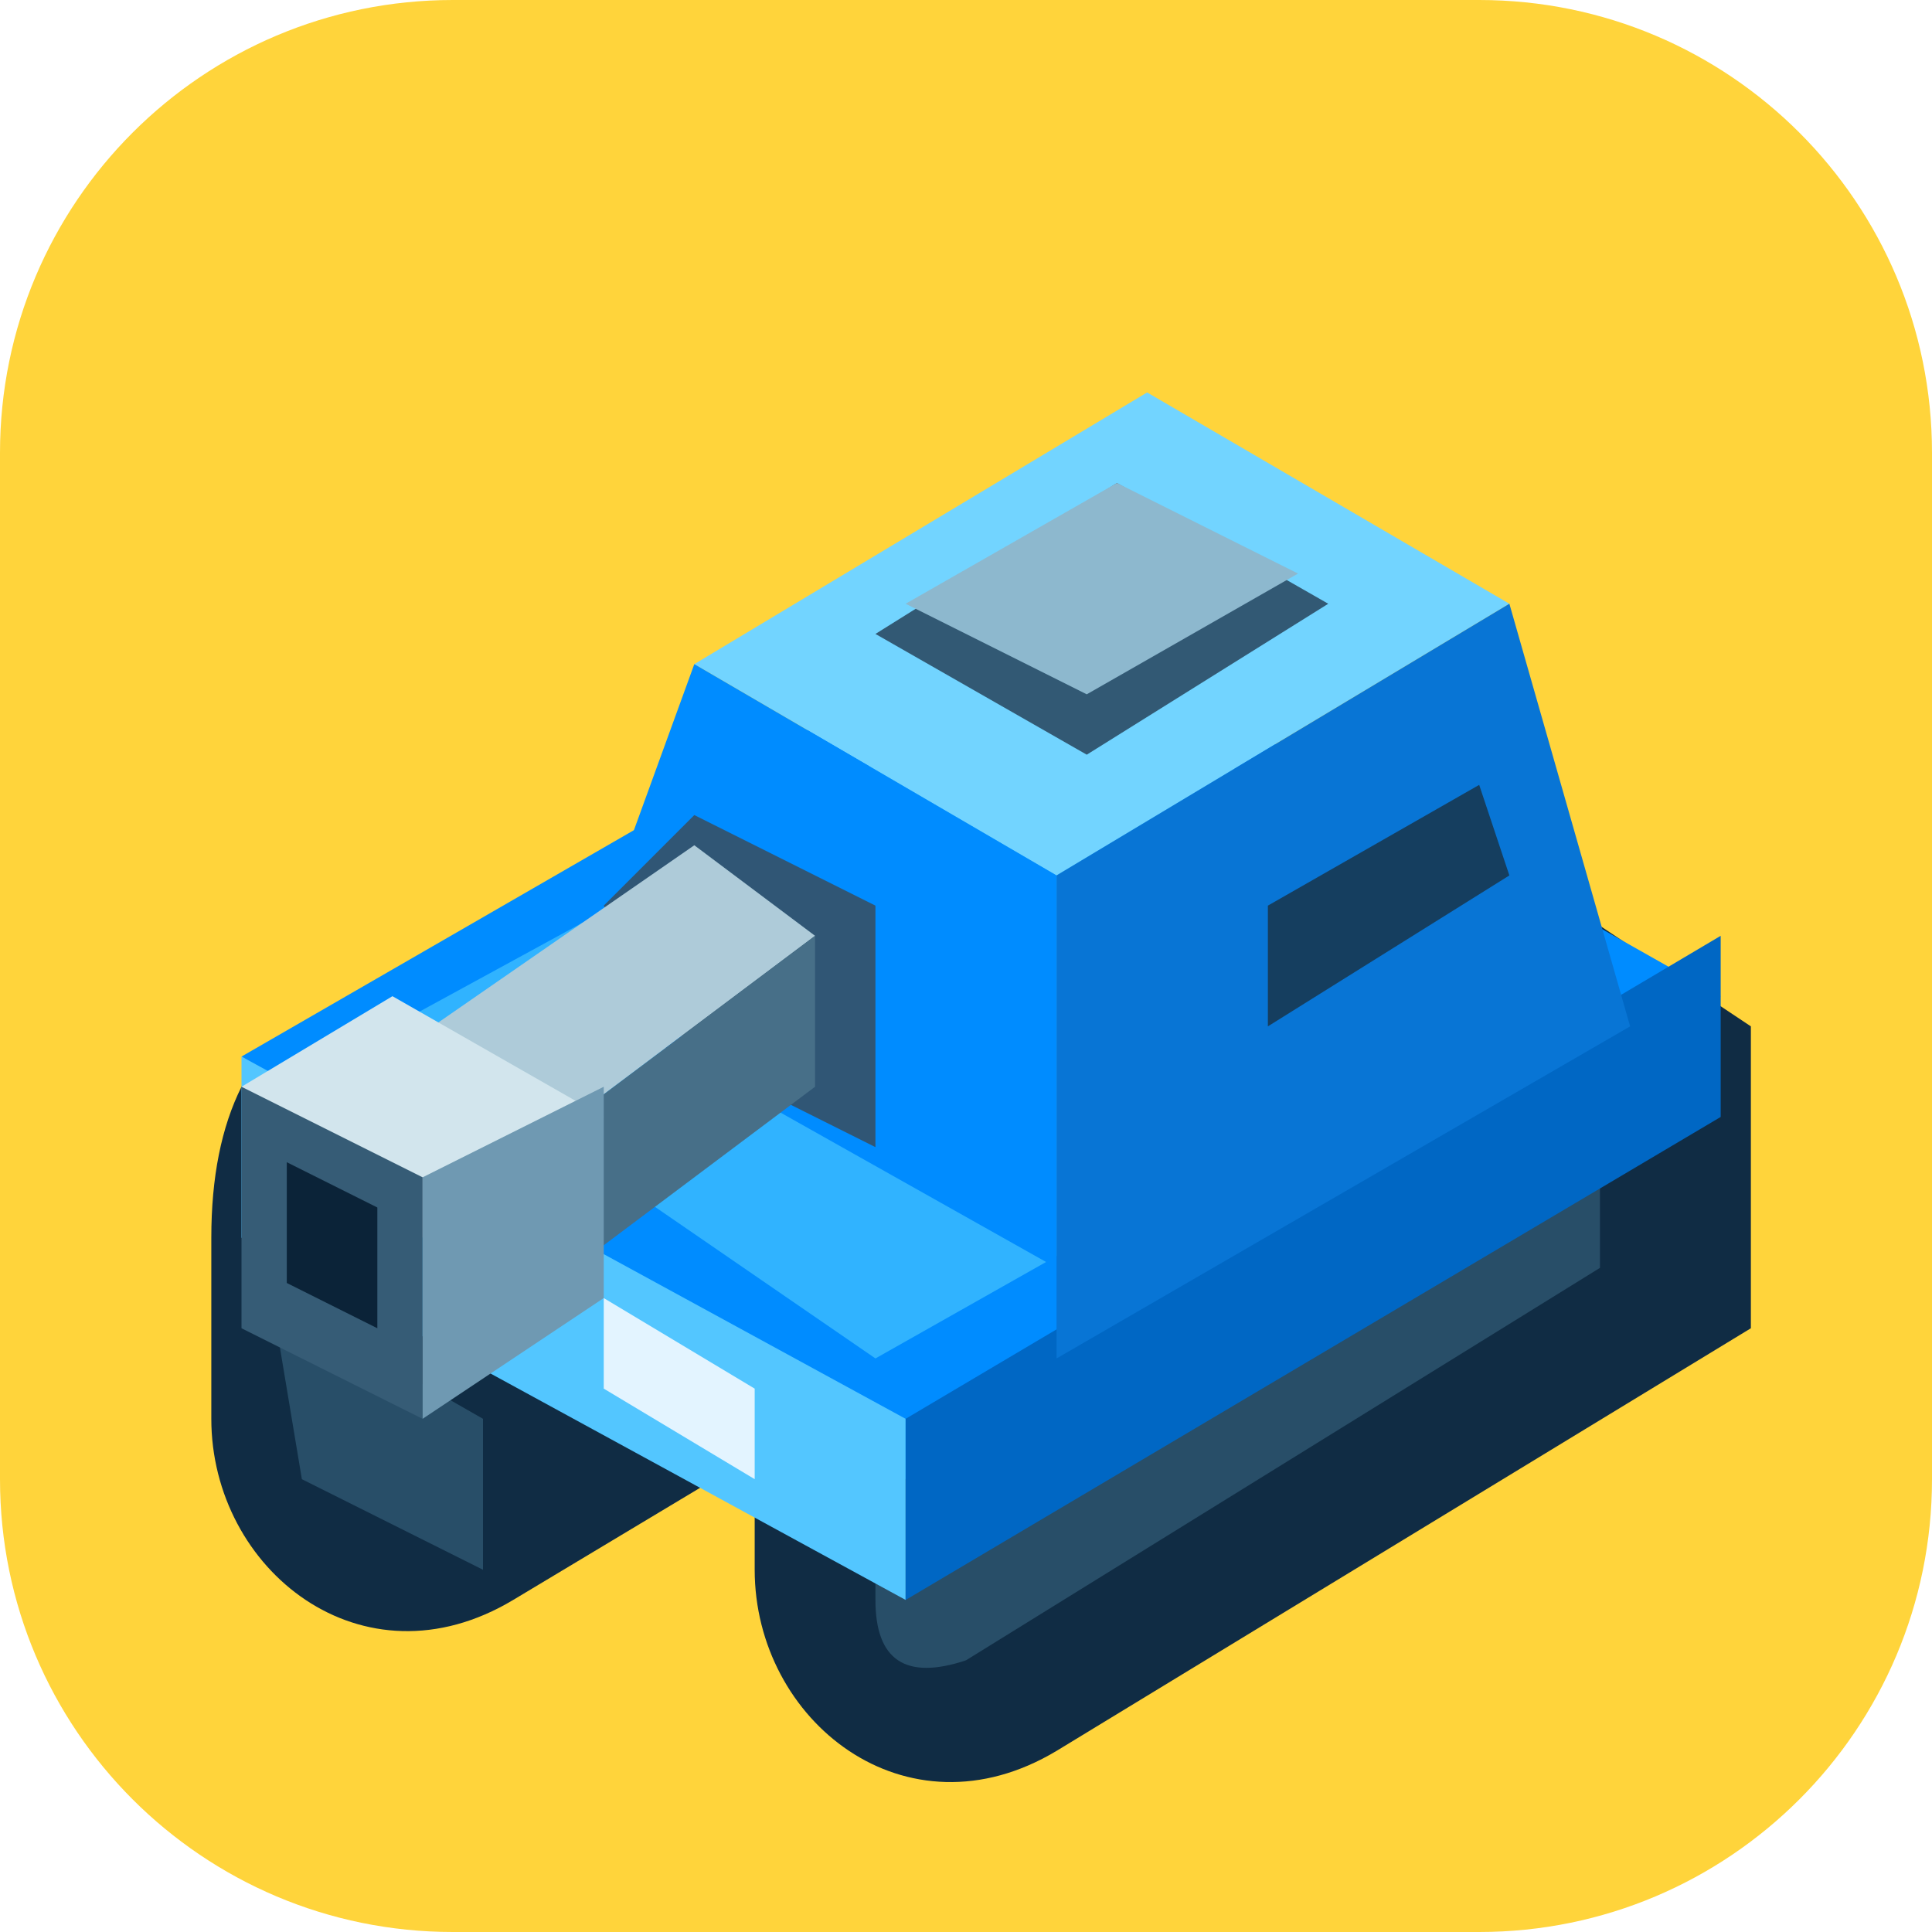
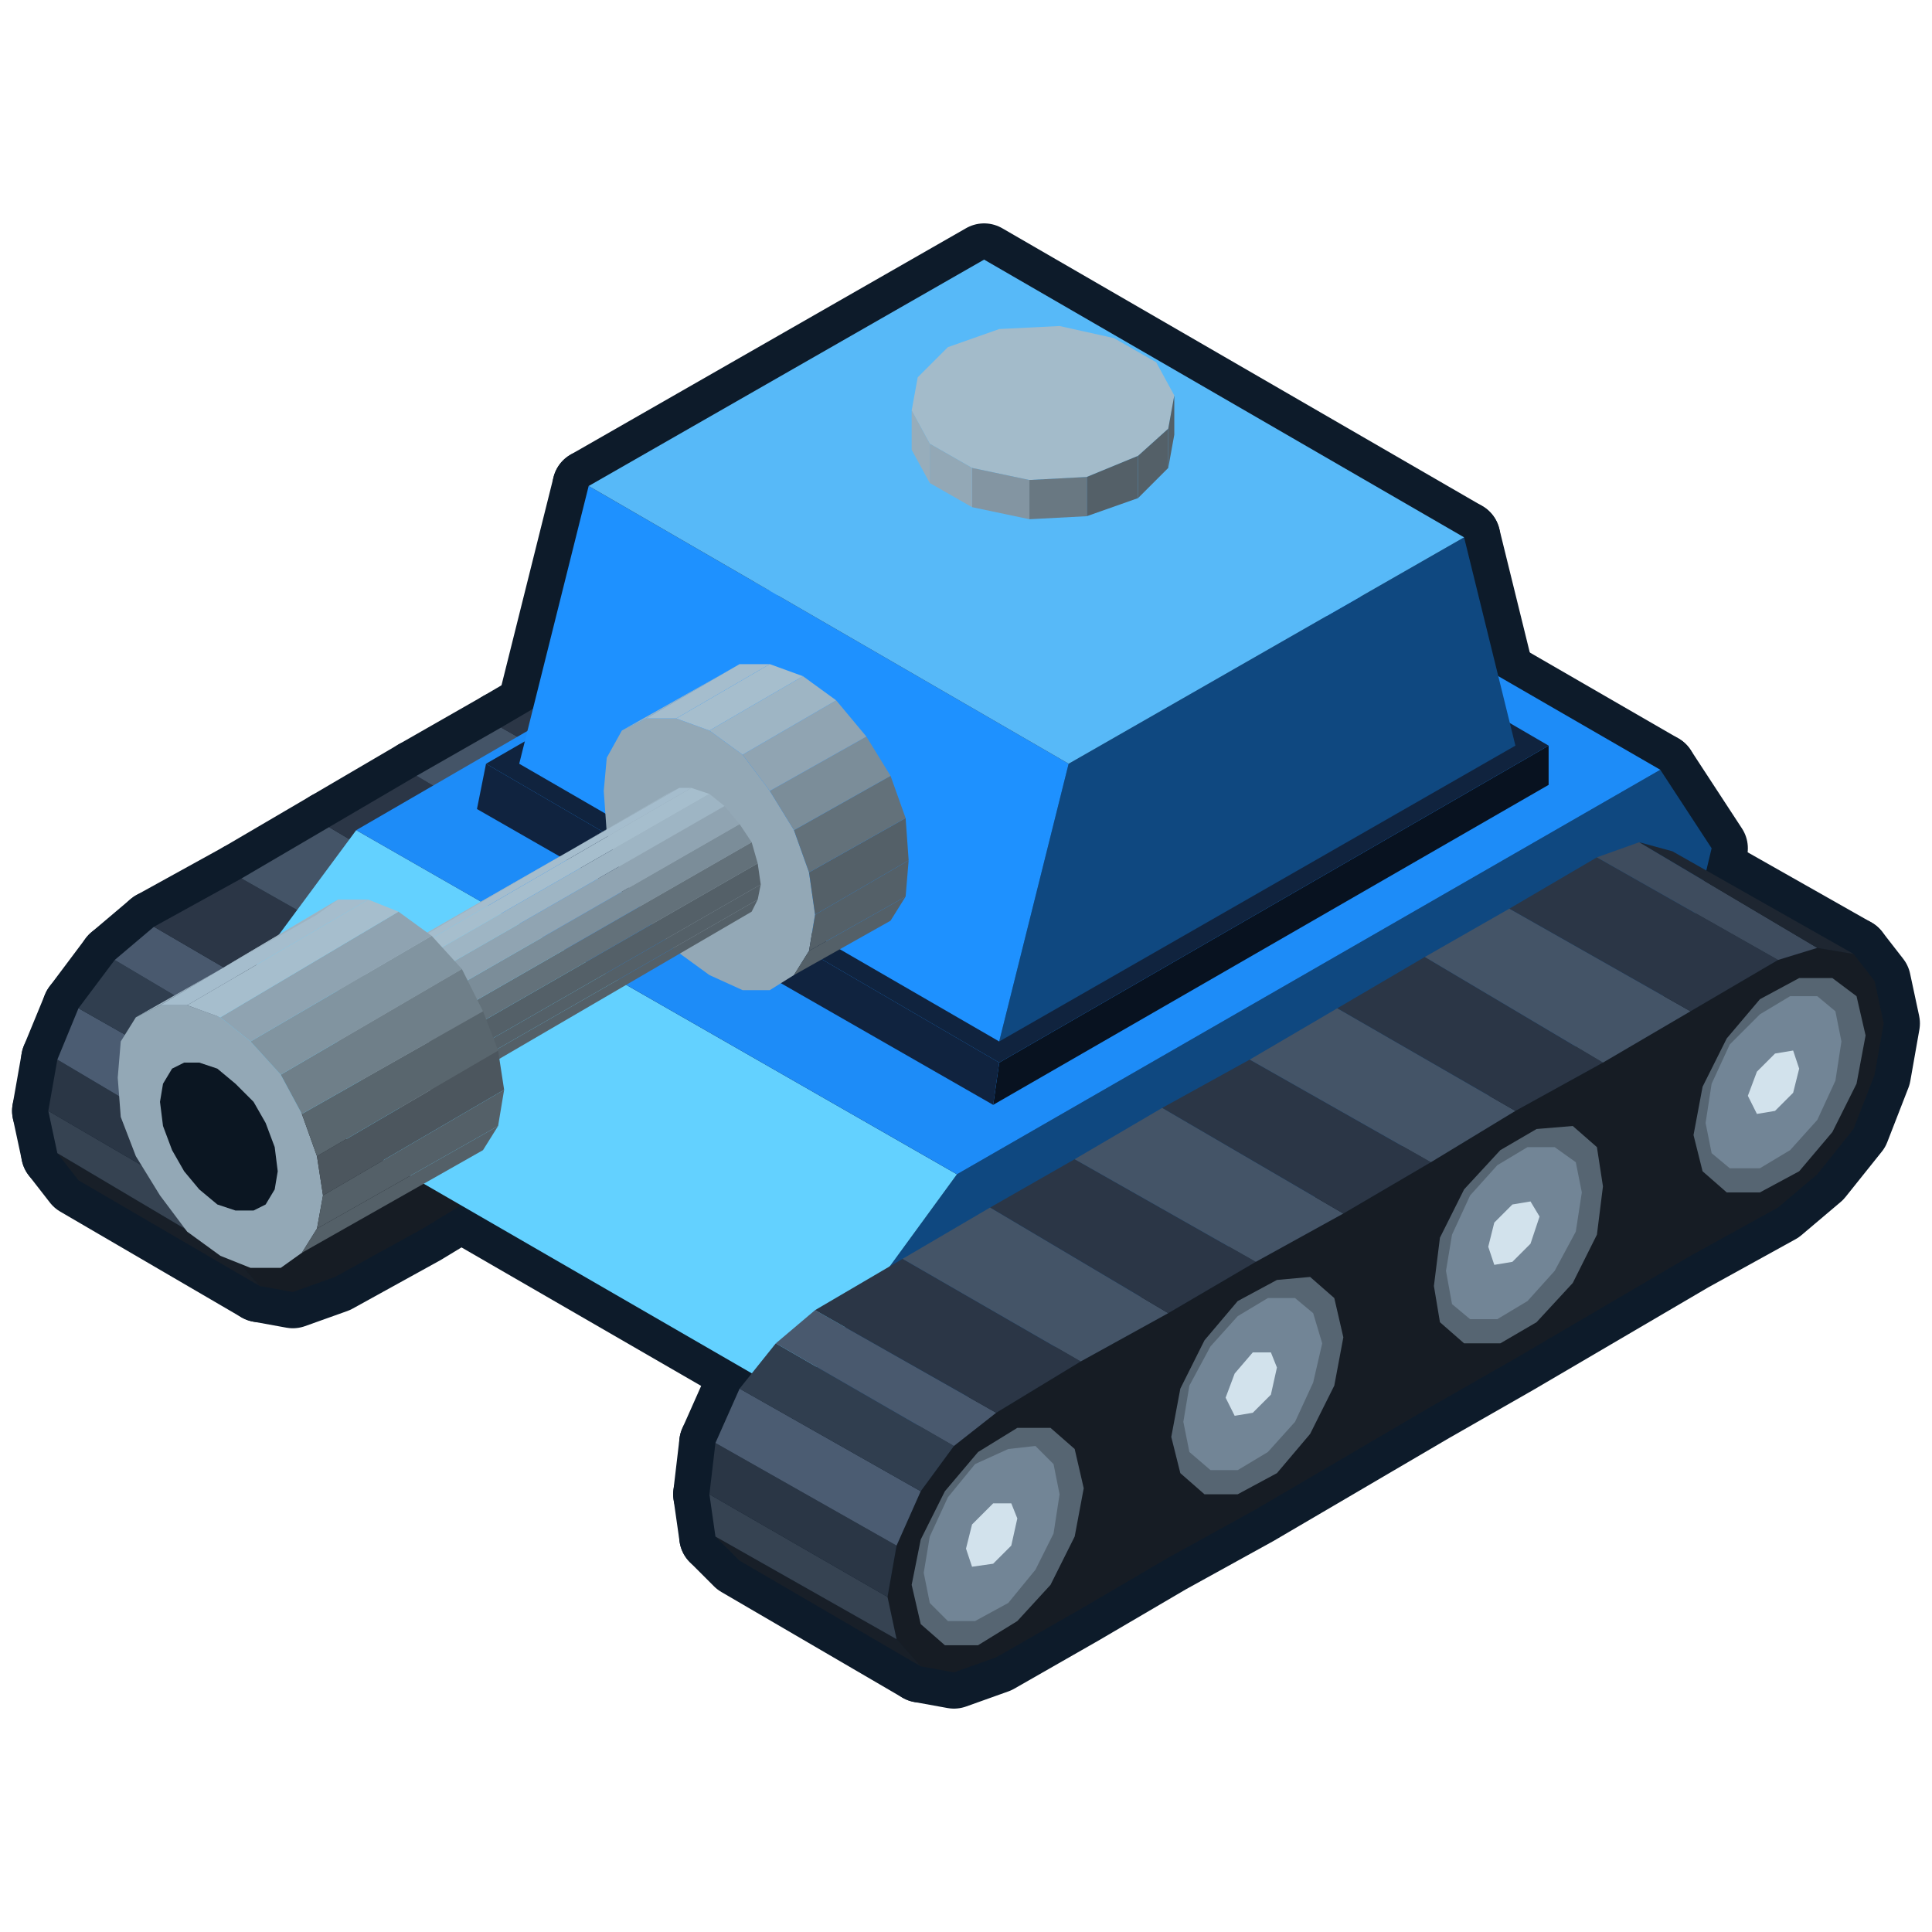
<svg xmlns="http://www.w3.org/2000/svg" viewBox="0 0 64 64">
-   <rect width="64" height="64" rx="15" fill="#ffd43b" />
-   <path d="m8 36 25-14 9 5v11L17 53c-5 3-10-1-10-6v-6q0-3 1-5Z" fill="#102c44" />
-   <path d="m29 44 23-14 6 4v10L35 58c-5 3-10-1-10-6v-3Z" fill="#102c44" />
-   <path d="m31 48 22-13v7L32 55q-3 1-3-2v-2q0-2 2-3Z" fill="#284e68" />
-   <path d="m9 43 7 4v5l-6-3Z" fill="#284e68" />
-   <path d="m8 35 26-15 23 13-27 16Z" fill="#008cff" />
-   <path d="m8 35 22 12v6L8 41Z" fill="#53c6ff" />
-   <path d="m30 47 27-16v6L30 53Z" fill="#0067c4" />
-   <path d="m13 34 22-12 17 10-23 13Z" fill="#30b3ff" />
-   <path d="m23 22 15-9 12 7-15 9Z" fill="#72d4ff" />
-   <path d="m23 22 12 7v13l-16-9Z" fill="#008cff" />
-   <path d="m35 29 15-9 4 14-19 11Z" fill="#0875d5" />
-   <path d="m29 21 8-5 7 4-8 5Z" fill="#325974" />
-   <path d="m30 20 7-4 6 3-7 4Z" fill="#8db8ce" />
-   <path d="m42 30 7-4 1 3-8 5Z" fill="#153e5f" />
-   <path d="m23 27 6 3v8l-6-3-3-5Z" fill="#305675" />
-   <path d="m23 28 4 3-12 9-5-3Z" fill="#aecbd9" />
-   <path d="m15 40 12-9v5l-12 9Z" fill="#476f88" />
-   <path d="m8 36 5-3 7 4-6 4Z" fill="#d2e5ed" />
-   <path d="m8 36 6 3v8l-6-3Z" fill="#365c76" />
-   <path d="m14 39 6-3v7l-6 4Z" fill="#6f99b2" />
-   <path d="m9.5 38.5 3 1.5v4l-3-1.5Z" fill="#0b2338" />
-   <path d="m20 43 5 3v3l-5-3Z" fill="#e3f4ff" />
+   <g fill="#0d1b2a" stroke="#0d1b2a" stroke-width="2.4" stroke-linejoin="round">
+     <path d="M11.1 42.3L9.7 42.8L8.6 42.6L7.8 41.7L7.6 40.3L7.8 38.6L8.6 36.8L9.7 35.3L11.1 34.2L14 32.5L16.8 30.9L19.7 29.2L22.6 27.5L25.5 25.9L28.4 24.2L31.2 22.5L34.1 20.9L37 19.2L38.3 18.7L39.5 19L40.3 19.8L40.5 21.3L40.3 23L39.5 24.7L38.3 26.3L37 27.4L34.1 29L31.2 30.7L28.4 32.3L25.5 34L22.6 35.7L19.7 37.3L16.8 39L14 40.7Z" />
+     <path d="M2.6 39.1L1.9 38.2L7.8 41.7L8.6 42.6Z" />
+     <path d="M1.9 38.2L1.6 36.8L7.6 40.3L7.8 41.7Z" />
+     <path d="M1.6 36.8L1.9 35.1L7.8 38.6L7.6 40.3Z" />
+     <path d="M1.9 35.1L2.6 33.4L8.6 36.8L7.8 38.6Z" />
+     <path d="M2.6 33.4L3.8 31.8L9.7 35.3L8.6 36.8Z" />
+     <path d="M3.8 31.8L5.1 30.7L11.1 34.2L9.7 35.3Z" />
+     <path d="M5.1 30.7L8 29.1L14 32.5L11.1 34.2Z" />
+     <path d="M8 29.1L10.9 27.4L16.8 30.9L14 32.5Z" />
+     <path d="M10.9 27.4L13.8 25.7L19.7 29.2L16.8 30.9Z" />
+     <path d="M13.8 25.7L16.6 24.1L22.6 27.5L19.7 29.2Z" />
+     <path d="M16.6 24.1L19.5 22.4L25.5 25.9L22.6 27.5Z" />
+     <path d="M19.5 22.4L22.4 20.8L28.4 24.2L25.5 25.9Z" />
+     <path d="M22.4 20.8L25.3 19.1L31.2 22.5L28.4 24.2Z" />
+     <path d="M25.3 19.1L28.2 17.4L34.1 20.9L31.2 22.5Z" />
+     <path d="M28.2 17.4L31 15.8L37 19.2L34.1 20.9Z" />
+     <path d="M31 15.8L32.4 15.3L38.3 18.7L37 19.2Z" />
+     <path d="M32.4 15.3L33.5 15.5L39.5 19L38.3 18.7Z" />
+     <path d="M55.6 32.7L28.9 48.1L26.3 46.3L31.7 38.9L55 25.5L56.7 28.1Z" />
+     <path d="M6.4 34.8L11.8 27.5L31.7 38.9L26.3 46.3Z" />
+     <path d="M11.8 27.5L35.1 14L55 25.5L31.7 38.9Z" />
+     <path d="M33 54.9L31.6 55.4L30.5 55.2L29.7 54.3L29.4 52.9L29.7 51.2L30.5 49.4L31.6 47.9L33 46.8L35.8 45.1L38.7 43.5L41.6 41.8L44.5 40.2L47.4 38.5L50.2 36.8L53.1 35.2L56 33.5L58.9 31.8L60.2 31.4L61.4 31.6L62.1 32.5L62.4 33.9L62.1 35.6L61.4 37.4L60.2 38.9L58.9 40L56 41.6L53.1 43.3L50.2 45L47.4 46.6L44.5 48.3L41.6 50L38.7 51.6L35.8 53.3Z" />
+     <path d="M24.5 51.7L23.7 50.9L29.7 54.3L30.5 55.2Z" />
+     <path d="M23.7 50.9L23.5 49.5L29.4 52.9L29.7 54.3Z" />
+     <path d="M23.5 49.5L23.7 47.8L29.7 51.2L29.4 52.9Z" />
+     <path d="M23.7 47.8L24.5 46L30.5 49.4L29.7 51.2Z" />
+     <path d="M24.5 46L25.7 44.5L31.6 47.9L30.5 49.4Z" />
+     <path d="M25.7 44.5L27 43.4L33 46.8L31.6 47.9Z" />
+     <path d="M27 43.4L29.9 41.7L35.8 45.1L33 46.8Z" />
+     <path d="M29.9 41.7L32.8 40L38.7 43.5L35.8 45.1Z" />
+     <path d="M32.8 40L35.6 38.4L41.6 41.8L38.7 43.5Z" />
+     <path d="M35.6 38.4L38.5 36.7L44.5 40.2L41.6 41.8Z" />
+     <path d="M38.5 36.7L41.4 35.1L47.4 38.5L44.5 40.2Z" />
+     <path d="M41.4 35.1L44.3 33.4L50.2 36.8L47.4 38.5Z" />
+     <path d="M44.3 33.4L47.2 31.7L53.1 35.2L50.2 36.8Z" />
+     <path d="M47.2 31.7L50 30.1L56 33.5L53.1 35.2Z" />
+     <path d="M50 30.1L52.9 28.4L58.9 31.8L56 33.5Z" />
+     <path d="M52.9 28.4L54.3 27.9L60.2 31.4L58.9 31.8Z" />
+     <path d="M54.3 27.9L55.4 28.2L61.4 31.6L60.2 31.4Z" />
+     <path d="M56.1 37.6L56.4 36L57.2 34.4L58.3 33.1L59.6 32.4L60.7 32.4L61.5 33L61.8 34.3L61.5 35.9L60.7 37.5L59.6 38.8L58.3 39.5L57.2 39.5L56.4 38.8Z" />
+     <path d="M56.5 37.2L56.7 35.9L57.3 34.6L58.3 33.6L59.3 33L60.2 33L60.8 33.5L61 34.5L60.8 35.8L60.2 37.1L59.3 38.1L58.3 38.7L57.3 38.7L56.7 38.2Z" />
+     <path d="M57.9 36.3L58.2 35.5L58.8 34.9L59.4 34.8L59.6 35.4L59.4 36.2L58.8 36.8L58.2 36.9Z" />
+     <path d="M47.5 42.6L47.7 41L48.5 39.4L49.7 38.1L50.9 37.4L52.1 37.3L52.9 38L53.1 39.3L52.9 40.9L52.1 42.5L50.9 43.8L49.7 44.5L48.5 44.5L47.7 43.8Z" />
+     <path d="M47.9 42.1L48.1 40.9L48.7 39.6L49.6 38.6L50.6 38L51.5 38L52.2 38.5L52.4 39.5L52.2 40.8L51.5 42.1L50.6 43.1L49.6 43.7L48.7 43.7L48.1 43.2Z" />
+     <path d="M49.3 41.3L49.5 40.5L50.1 39.9L50.7 39.8L51 40.3L50.7 41.2L50.1 41.8L49.5 41.9Z" />
+     <path d="M38.8 47.6L39.1 46L39.9 44.4L41 43.1L42.3 42.4L43.4 42.3L44.2 43L44.5 44.3L44.2 45.9L43.4 47.5L42.3 48.8L41 49.5L39.9 49.5L39.1 48.8Z" />
+     <path d="M39.2 47.1L39.4 45.9L40.1 44.6L41 43.6L42 43L42.9 43L43.5 43.5L43.8 44.5L43.5 45.8L42.9 47.1L42 48.1L41 48.7L40.1 48.7L39.4 48.1Z" />
+     <path d="M40.6 46.3L40.9 45.5L41.5 44.8L42.1 44.8L42.3 45.3L42.1 46.2L41.5 46.8L40.9 46.9Z" />
+     <path d="M30.2 52.5L30.5 51L31.3 49.4L32.4 48.1L33.7 47.3L34.8 47.3L35.6 48L35.9 49.3L35.6 50.9L34.8 52.5L33.7 53.7L32.4 54.5L31.3 54.5L30.5 53.8Z" />
+     <path d="M30.6 52.1L30.8 50.9L31.4 49.6L32.3 48.5L33.4 48L34.3 47.9L34.9 48.5L35.1 49.5L34.9 50.8L34.3 52L33.4 53.1L32.3 53.7L31.4 53.7L30.8 53.1Z" />
+     <path d="M32 51.3L32.2 50.5L32.9 49.8L33.5 49.8L33.7 50.3L33.5 51.2L32.9 51.8L32.2 51.9Z" />
+     <path d="M51.3 26L32.9 36.6L33.1 35.2L51.3 24.7Z" />
+     <path d="M15.8 26.8L16.1 25.3L33.1 35.2L32.9 36.6Z" />
+     <path d="M16.1 25.3L34.3 14.8L51.3 24.7L33.1 35.2Z" />
+     <path d="M50.2 24.7L33.1 34.5L35.4 25.3L48.5 17.8Z" />
+     <path d="M17.2 25.3L19.5 16.1L35.4 25.3L33.1 34.5Z" />
+     <path d="M19.5 16.1L32.6 8.6L48.5 17.8L35.4 25.3Z" />
+     <path d="M37.7 15.1L36 15.8L34.1 15.9L32.2 15.5L30.8 14.7L30.2 13.6L30.4 12.5L31.4 11.5L33.1 10.9L35.1 10.8L36.9 11.2L38.3 12L38.9 13.1L38.7 14.2Z" />
+     <path d="M37.7 16.5L36 17.1L36 15.8L37.7 15.1Z" />
+     <path d="M36 17.1L34.1 17.2L34.1 15.9L36 15.8Z" />
+     <path d="M34.1 17.2L32.2 16.8L32.2 15.5L34.1 15.9Z" />
+     <path d="M32.2 16.8L30.8 16L30.8 14.7L32.2 15.5Z" />
+     <path d="M30.8 16L30.2 14.9L30.2 13.6L30.8 14.7Z" />
+     <path d="M38.9 14.4L38.7 15.5L38.7 14.2L38.9 13.1Z" />
+     <path d="M38.7 15.5L37.7 16.5L37.7 15.1L38.7 14.2Z" />
+     <path d="M27 30.3L26.8 28.9L26.3 27.5L25.5 26.2L24.6 25L23.5 24.2L22.4 23.8L21.4 23.8L20.6 24.2L20.1 25.1L20 26.2L20.1 27.6L20.6 29L21.4 30.4L22.4 31.5L23.5 32.3L24.6 32.8L25.5 32.8L26.3 32.3L26.8 31.5Z" />
+     <path d="M30.1 28.5L30 27.1L26.8 28.9L27 30.3Z" />
+     <path d="M30 27.1L29.5 25.7L26.3 27.5L26.8 28.9Z" />
+     <path d="M29.5 25.7L28.7 24.4L25.5 26.2L26.3 27.5Z" />
+     <path d="M28.7 24.4L27.7 23.2L24.6 25L25.5 26.2Z" />
+     <path d="M27.7 23.2L26.6 22.4L23.5 24.2L24.6 25Z" />
+     <path d="M26.6 22.4L25.5 22L22.4 23.8L23.5 24.2Z" />
+     <path d="M25.5 22L24.5 22L21.4 23.8L22.4 23.8Z" />
+     <path d="M24.5 22L23.8 22.4L20.6 24.2L21.4 23.8Z" />
+     <path d="M29.5 30.5L30 29.7L26.8 31.5L26.3 32.3Z" />
+     <path d="M30 29.7L30.1 28.5L27 30.3L26.8 31.5Z" />
+     <path d="M14.4 35.5L14.3 34.8L14.1 34.1L13.7 33.5L13.2 32.9L12.7 32.5L12.2 32.3L11.7 32.3L11.3 32.6L11.1 33L11 33.5L11.1 34.2L11.3 34.9L11.7 35.5L12.2 36.1L12.7 36.5L13.2 36.7L13.7 36.7L14.1 36.5L14.3 36Z" />
+     <path d="M25.2 29.3L25.1 28.6L14.3 34.8L14.4 35.5Z" />
+     <path d="M25.1 28.6L24.9 27.9L14.1 34.1L14.3 34.8Z" />
+     <path d="M24.9 27.9L24.5 27.3L13.7 33.5L14.1 34.1Z" />
+     <path d="M24.5 27.3L24 26.7L13.2 32.9L13.7 33.5Z" />
+     <path d="M24 26.7L23.5 26.3L12.7 32.5L13.2 32.9Z" />
+     <path d="M23.5 26.3L22.9 26.1L12.2 32.3L12.7 32.5Z" />
+     <path d="M22.9 26.1L22.5 26.1L11.7 32.3L12.2 32.3Z" />
+     <path d="M22.5 26.1L22.1 26.3L11.3 32.6L11.7 32.3Z" />
+     <path d="M24.9 30.2L25.1 29.8L14.3 36L14.1 36.5Z" />
+     <path d="M25.1 29.8L25.2 29.3L14.4 35.5L14.3 36Z" />
+     <path d="M10.7 39.6L10.5 38.3L10 36.9L9.3 35.6L8.3 34.5L7.3 33.7L6.2 33.3L5.3 33.3L4.5 33.7L4 34.5L3.9 35.7L4 37L4.5 38.3L5.3 39.6L6.2 40.8L7.3 41.6L8.3 42L9.3 42L10 41.5L10.5 40.7Z" />
+     <path d="M16.7 36.1L16.5 34.8L10.5 38.3L10.7 39.6Z" />
+     <path d="M16.5 34.8L16 33.5L10 36.9L10.5 38.3Z" />
+     <path d="M16 33.5L15.3 32.1L9.3 35.6L10 36.9Z" />
+     <path d="M15.3 32.1L14.3 31L8.3 34.5L9.3 35.6Z" />
+     <path d="M14.3 31L13.2 30.2L7.3 33.7L8.3 34.5Z" />
+     <path d="M13.2 30.2L12.2 29.8L6.2 33.3L7.3 33.7Z" />
+     <path d="M12.2 29.8L11.2 29.8L5.3 33.3L6.2 33.3Z" />
+     <path d="M11.2 29.8L10.5 30.3L4.5 33.7L5.3 33.3Z" />
+     <path d="M16 38.1L16.5 37.3L10.5 40.7L10 41.5Z" />
+     <path d="M16.5 37.3L16.7 36.1L10.7 39.6L10.5 40.7Z" />
+     <path d="M9.2 38.8L9.1 38L8.8 37.2L8.4 36.5L7.8 35.9L7.2 35.4L6.6 35.2L6.1 35.2L5.7 35.4L5.4 35.9L5.3 36.5L5.4 37.3L5.7 38.1L6.1 38.8L6.6 39.4L7.2 39.9L7.8 40.1L8.4 40.1L8.8 39.9L9.1 39.4Z" />
+   </g>
+   <g>
+     <path d="M11.1 42.3L9.7 42.8L8.6 42.6L7.8 41.7L7.6 40.3L7.8 38.6L8.6 36.8L9.7 35.3L11.1 34.2L14 32.5L16.8 30.9L19.7 29.2L22.6 27.5L25.5 25.9L28.4 24.2L31.2 22.5L34.1 20.9L37 19.2L38.3 18.7L39.5 19L40.3 19.8L40.5 21.3L40.3 23L39.5 24.7L38.3 26.3L37 27.4L34.1 29L31.2 30.7L28.4 32.3L25.5 34L22.6 35.7L19.7 37.3L16.8 39L14 40.7Z" fill="#161c24" />
+     <path d="M2.6 39.1L1.9 38.2L7.8 41.7L8.6 42.6Z" fill="#181f28" />
+     <path d="M1.9 38.2L1.6 36.8L7.6 40.3L7.8 41.7Z" fill="#364352" />
+     <path d="M1.6 36.8L1.9 35.1L7.8 38.6L7.6 40.3Z" fill="#2a3645" />
+     <path d="M1.9 35.1L2.6 33.4L8.6 36.8L7.8 38.6Z" fill="#4b5c72" />
+     <path d="M2.6 33.4L3.8 31.8L9.7 35.3L8.6 36.8Z" fill="#303e4f" />
+     <path d="M3.8 31.8L5.1 30.7L11.1 34.2L9.7 35.3Z" fill="#49596e" />
+     <path d="M5.1 30.7L8 29.1L14 32.5L11.1 34.2Z" fill="#2b3646" />
+     <path d="M8 29.1L10.9 27.4L16.8 30.9L14 32.5Z" fill="#445467" />
+     <path d="M10.9 27.4L13.8 25.7L19.7 29.2L16.8 30.9Z" fill="#2b3646" />
+     <path d="M13.8 25.7L16.6 24.1L22.6 27.5L19.7 29.2Z" fill="#445467" />
+     <path d="M16.6 24.1L19.5 22.4L25.5 25.9L22.6 27.5Z" fill="#2b3646" />
+     <path d="M19.5 22.4L22.4 20.8L28.4 24.2L25.5 25.9Z" fill="#445467" />
+     <path d="M22.4 20.8L25.3 19.1L31.2 22.5L28.4 24.2Z" fill="#2b3646" />
+     <path d="M25.3 19.1L28.2 17.4L34.1 20.9L31.2 22.5Z" fill="#445467" />
+     <path d="M28.2 17.4L31 15.8L37 19.2L34.1 20.9Z" fill="#2b3646" />
+     <path d="M31 15.8L32.4 15.3L38.3 18.7L37 19.2Z" fill="#3e4c5e" />
+     <path d="M32.4 15.3L33.5 15.5L39.5 19L38.3 18.7Z" fill="#1e2631" />
+     <path d="M55.6 32.7L28.9 48.1L26.3 46.3L31.7 38.9L55 25.5L56.7 28.1Z" fill="#0f4880" />
+     <path d="M6.4 34.8L11.8 27.5L31.7 38.9L26.3 46.3Z" fill="#63d1ff" />
+     <path d="M11.8 27.5L35.1 14L55 25.5L31.7 38.9Z" fill="#1d8cf8" />
+     <path d="M33 54.9L31.6 55.4L30.5 55.2L29.7 54.3L29.4 52.9L29.7 51.2L30.5 49.4L31.6 47.9L33 46.8L35.8 45.1L38.7 43.5L41.6 41.8L44.5 40.2L47.4 38.5L50.2 36.8L53.1 35.2L56 33.5L58.9 31.8L60.2 31.4L61.4 31.6L62.1 32.5L62.4 33.9L62.1 35.6L61.4 37.4L60.2 38.9L58.9 40L56 41.6L53.1 43.3L50.2 45L47.4 46.6L44.5 48.3L41.6 50L38.7 51.6L35.8 53.3Z" fill="#161c24" />
+     <path d="M24.5 51.7L23.7 50.9L29.7 54.3L30.5 55.2Z" fill="#181f28" />
+     <path d="M23.7 50.9L23.5 49.5L29.4 52.9L29.7 54.3Z" fill="#364352" />
+     <path d="M23.5 49.5L23.7 47.8L29.7 51.2L29.4 52.9Z" fill="#2a3645" />
+     <path d="M23.7 47.8L24.5 46L30.5 49.4L29.7 51.2Z" fill="#4b5c72" />
+     <path d="M24.5 46L25.7 44.5L31.6 47.9L30.5 49.4Z" fill="#303e4f" />
+     <path d="M25.7 44.5L27 43.4L33 46.8L31.6 47.9Z" fill="#49596e" />
+     <path d="M27 43.4L29.9 41.7L35.8 45.1L33 46.8Z" fill="#2b3646" />
+     <path d="M29.9 41.7L32.8 40L38.7 43.5L35.8 45.1Z" fill="#445467" />
+     <path d="M32.8 40L35.6 38.4L41.6 41.8L38.7 43.5Z" fill="#2b3646" />
+     <path d="M35.6 38.4L38.5 36.7L44.5 40.2L41.6 41.8Z" fill="#445467" />
+     <path d="M38.5 36.7L41.4 35.1L47.4 38.5L44.5 40.2Z" fill="#2b3646" />
+     <path d="M41.4 35.1L44.3 33.4L50.2 36.8L47.4 38.5Z" fill="#445467" />
+     <path d="M44.3 33.4L47.2 31.7L53.1 35.2L50.2 36.8Z" fill="#2b3646" />
+     <path d="M47.2 31.7L50 30.1L56 33.5L53.1 35.2Z" fill="#445467" />
+     <path d="M50 30.1L52.9 28.4L58.9 31.8L56 33.5Z" fill="#2b3646" />
+     <path d="M52.9 28.4L54.3 27.9L60.2 31.4L58.9 31.8Z" fill="#3e4c5e" />
+     <path d="M54.3 27.9L55.4 28.2L61.4 31.6L60.2 31.4Z" fill="#1e2631" />
+     <path d="M56.1 37.6L56.4 36L57.2 34.4L58.3 33.1L59.6 32.4L60.7 32.4L61.5 33L61.8 34.3L61.5 35.9L60.7 37.5L59.6 38.8L58.3 39.5L57.2 39.5L56.4 38.8Z" fill="#566572" />
+     <path d="M56.5 37.2L56.7 35.9L57.3 34.6L58.3 33.6L59.3 33L60.2 33L60.8 33.5L61 34.5L60.8 35.8L60.2 37.1L59.3 38.1L58.3 38.7L57.3 38.7L56.7 38.2Z" fill="#728596" />
+     <path d="M57.9 36.3L58.2 35.5L58.8 34.9L59.4 34.8L59.6 35.4L59.4 36.2L58.8 36.8L58.2 36.9Z" fill="#d2e2ec" />
+     <path d="M47.5 42.6L47.7 41L48.5 39.4L49.7 38.1L50.9 37.4L52.1 37.3L52.9 38L53.1 39.3L52.9 40.9L52.1 42.5L50.9 43.8L49.7 44.5L48.5 44.5L47.7 43.8Z" fill="#566572" />
+     <path d="M47.9 42.1L48.1 40.9L48.7 39.6L49.6 38.6L50.6 38L51.5 38L52.2 38.5L52.4 39.5L52.2 40.8L51.5 42.1L50.6 43.1L49.6 43.7L48.7 43.7L48.1 43.2Z" fill="#728596" />
+     <path d="M49.3 41.3L49.5 40.5L50.1 39.9L50.7 39.8L51 40.3L50.7 41.2L50.1 41.8L49.5 41.9Z" fill="#d2e2ec" />
+     <path d="M38.8 47.6L39.1 46L39.9 44.4L41 43.1L42.3 42.4L43.4 42.3L44.2 43L44.5 44.3L44.2 45.9L43.4 47.5L42.3 48.8L41 49.5L39.9 49.5L39.1 48.8Z" fill="#566572" />
+     <path d="M39.2 47.1L39.4 45.9L40.1 44.6L41 43.6L42 43L42.9 43L43.5 43.5L43.8 44.5L43.5 45.8L42.9 47.1L42 48.1L41 48.7L40.1 48.7L39.4 48.1Z" fill="#728596" />
+     <path d="M40.6 46.3L40.9 45.5L41.5 44.8L42.1 44.8L42.3 45.3L42.1 46.2L41.5 46.8L40.9 46.9Z" fill="#d2e2ec" />
+     <path d="M30.2 52.5L30.5 51L31.3 49.4L32.4 48.1L33.7 47.3L34.8 47.3L35.6 48L35.9 49.3L35.6 50.9L34.8 52.5L33.7 53.7L32.4 54.5L31.3 54.5L30.5 53.8Z" fill="#566572" />
+     <path d="M30.6 52.1L30.8 50.9L31.4 49.6L32.3 48.5L33.4 48L34.3 47.9L34.9 48.5L35.1 49.5L34.9 50.8L34.3 52L33.4 53.1L32.3 53.7L31.4 53.7L30.8 53.1Z" fill="#728596" />
+     <path d="M32 51.3L32.2 50.5L32.9 49.8L33.5 49.8L33.7 50.3L33.5 51.2L32.9 51.8L32.2 51.9Z" fill="#d2e2ec" />
+     <path d="M51.3 26L32.9 36.6L33.1 35.2L51.3 24.7Z" fill="#081220" />
+     <path d="M15.8 26.8L16.1 25.3L33.1 35.2L32.9 36.6Z" fill="#10233f" />
+     <path d="M16.1 25.3L34.3 14.8L51.3 24.7L33.1 35.2Z" fill="#10233e" />
+     <path d="M50.2 24.7L33.1 34.5L35.4 25.3L48.5 17.8Z" fill="#0f4880" />
+     <path d="M17.2 25.3L19.5 16.1L35.4 25.3L33.1 34.5Z" fill="#1e91ff" />
+     <path d="M19.5 16.1L32.6 8.6L48.5 17.8L35.4 25.3Z" fill="#57b9f8" />
+     <path d="M37.7 15.1L36 15.8L34.1 15.9L32.2 15.5L30.8 14.7L30.2 13.6L30.4 12.5L31.4 11.5L33.1 10.9L35.1 10.8L36.9 11.2L38.3 12L38.9 13.1L38.7 14.2Z" fill="#a3bbca" />
+     <path d="M37.7 16.5L36 17.1L36 15.8L37.7 15.1Z" fill="#546068" />
+     <path d="M36 17.1L34.1 17.2L34.1 15.9L36 15.8Z" fill="#697882" />
+     <path d="M34.1 17.2L32.2 16.8L32.2 15.5L34.1 15.9Z" fill="#8395a2" />
+     <path d="M32.2 16.8L30.8 16L30.8 14.7L32.2 15.5Z" fill="#93a8b6" />
+     <path d="M30.8 16L30.2 14.9L30.2 13.6L30.8 14.7Z" fill="#97adbb" />
+     <path d="M38.9 14.4L38.7 15.5L38.7 14.2L38.9 13.1Z" fill="#546068" />
+     <path d="M38.7 15.5L37.7 16.5L37.7 15.1L38.7 14.2Z" fill="#546068" />
+     <path d="M27 30.3L26.8 28.9L26.3 27.5L25.5 26.2L24.6 25L23.5 24.2L22.4 23.8L21.4 23.8L20.6 24.2L20.1 25.1L20 26.2L20.1 27.6L20.6 29L21.4 30.4L22.4 31.5L23.5 32.3L24.6 32.8L25.5 32.8L26.3 32.3L26.8 31.5Z" fill="#93a8b6" />
+     <path d="M30.1 28.5L30 27.1L26.8 28.9L27 30.3Z" fill="#546068" />
+     <path d="M30 27.1L29.5 25.7L26.3 27.5L26.8 28.9Z" fill="#63717a" />
+     <path d="M29.5 25.7L28.7 24.4L25.5 26.2L26.3 27.5Z" fill="#7b8d99" />
+     <path d="M28.7 24.4L27.7 23.2L24.6 25L25.5 26.2Z" fill="#90a4b2" />
+     <path d="M27.7 23.2L26.6 22.4L23.5 24.2L24.6 25Z" fill="#9eb5c4" />
+     <path d="M26.6 22.4L25.5 22L22.4 23.8L23.5 24.2Z" fill="#a6becd" />
+     <path d="M25.5 22L24.5 22L21.4 23.8L22.4 23.8Z" fill="#a5bdcd" />
+     <path d="M24.5 22L23.8 22.4L20.6 24.2L21.4 23.8Z" fill="#9db3c2" />
+     <path d="M29.5 30.5L30 29.7L26.8 31.5L26.3 32.3Z" fill="#546068" />
+     <path d="M30 29.7L30.1 28.5L27 30.3L26.8 31.5Z" fill="#546068" />
+     <path d="M14.4 35.5L14.3 34.8L14.1 34.1L13.7 33.5L13.2 32.9L12.7 32.5L12.2 32.3L11.7 32.3L11.3 32.6L11.1 33L11 33.5L11.1 34.2L11.3 34.9L11.7 35.5L12.2 36.1L12.7 36.5L13.2 36.7L13.7 36.7L14.1 36.5L14.3 36Z" fill="#93a8b6" />
+     <path d="M25.2 29.3L25.1 28.6L14.3 34.8L14.4 35.5Z" fill="#546068" />
+     <path d="M25.1 28.6L24.9 27.9L14.1 34.1L14.3 34.8Z" fill="#63717a" />
+     <path d="M24.9 27.9L24.5 27.3L13.7 33.5L14.1 34.1Z" fill="#7b8d99" />
+     <path d="M24.5 27.3L24 26.7L13.2 32.9L13.7 33.5Z" fill="#90a4b2" />
+     <path d="M24 26.7L23.5 26.3L12.7 32.5L13.2 32.9Z" fill="#9eb5c4" />
+     <path d="M23.5 26.3L22.9 26.1L12.2 32.3L12.7 32.5Z" fill="#a6becd" />
+     <path d="M22.9 26.1L22.5 26.1L11.7 32.3L12.2 32.3Z" fill="#a5bdcd" />
+     <path d="M22.5 26.1L22.1 26.3L11.3 32.6L11.7 32.3Z" fill="#9db3c2" />
+     <path d="M24.9 30.2L25.1 29.8L14.3 36L14.1 36.5Z" fill="#546068" />
+     <path d="M25.1 29.8L25.2 29.3L14.4 35.5L14.3 36Z" fill="#546068" />
+     <path d="M10.7 39.6L10.5 38.3L10 36.9L9.3 35.6L8.3 34.5L7.3 33.7L6.2 33.3L5.3 33.3L4.5 33.7L4 34.5L3.9 35.7L4 37L4.5 38.3L5.3 39.6L6.2 40.8L7.3 41.6L8.3 42L9.3 42L10 41.5L10.5 40.7Z" fill="#93a8b6" />
+     <path d="M16.7 36.1L16.5 34.8L10.5 38.3L10.7 39.6Z" fill="#4c565e" />
+     <path d="M16.5 34.8L16 33.5L10 36.9L10.5 38.3Z" fill="#59666e" />
+     <path d="M16 33.5L15.3 32.1L9.3 35.6L10 36.9Z" fill="#6f7f89" />
+     <path d="M15.3 32.1L14.3 31L8.3 34.5L9.3 35.6Z" fill="#8194a0" />
+     <path d="M14.3 31L13.2 30.2L7.3 33.7L8.3 34.5Z" fill="#8fa3b1" />
+     <path d="M13.2 30.2L12.2 29.8L6.2 33.3L7.3 33.7Z" fill="#a6becd" />
+     <path d="M12.2 29.8L11.2 29.8L5.3 33.3L6.2 33.3Z" fill="#a5bdcd" />
+     <path d="M11.2 29.8L10.5 30.3L4.5 33.7L5.3 33.3Z" fill="#9db3c2" />
+     <path d="M16 38.1L16.5 37.3L10.5 40.7L10 41.5Z" fill="#546068" />
+     <path d="M16.5 37.3L16.7 36.1L10.7 39.6L10.5 40.7Z" fill="#546068" />
+     <path d="M9.2 38.8L9.1 38L8.8 37.2L8.4 36.5L7.8 35.9L7.2 35.4L6.6 35.2L6.1 35.2L5.7 35.4L5.4 35.9L5.3 36.5L5.4 37.3L5.7 38.1L6.1 38.8L6.6 39.4L7.2 39.9L7.8 40.1L8.4 40.1L8.8 39.9L9.1 39.4Z" fill="#0b1622" />
+   </g>
</svg>
